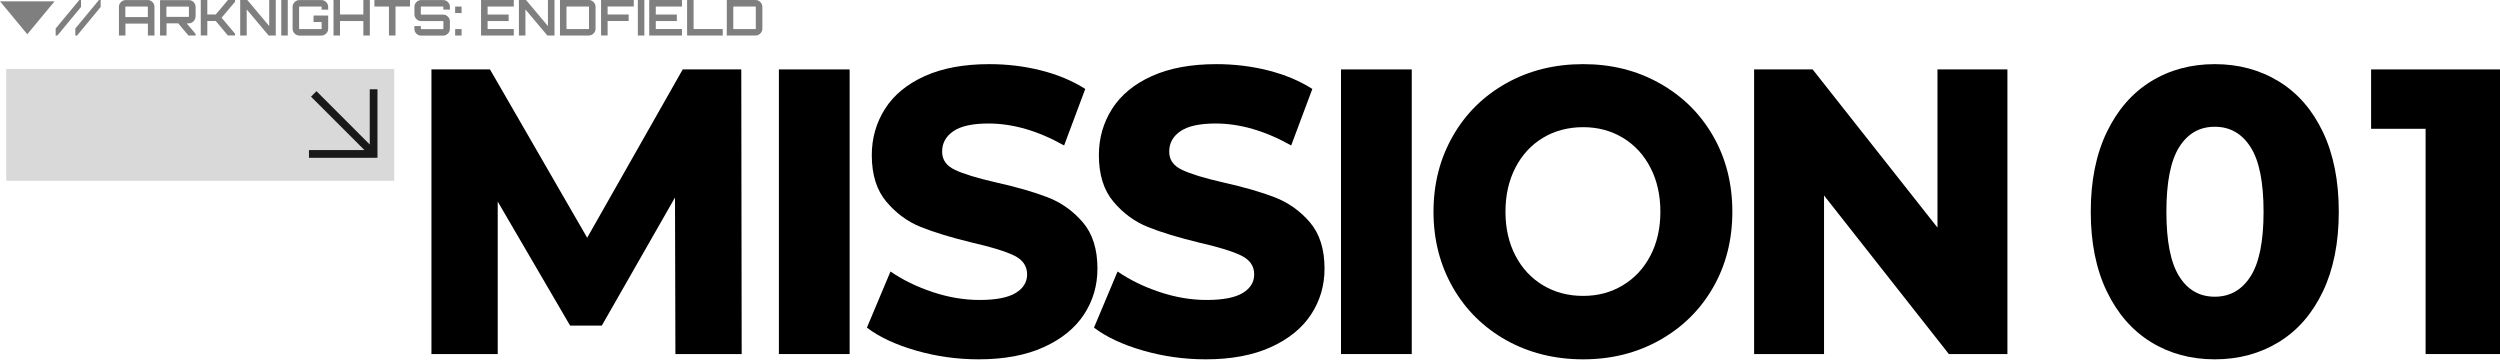
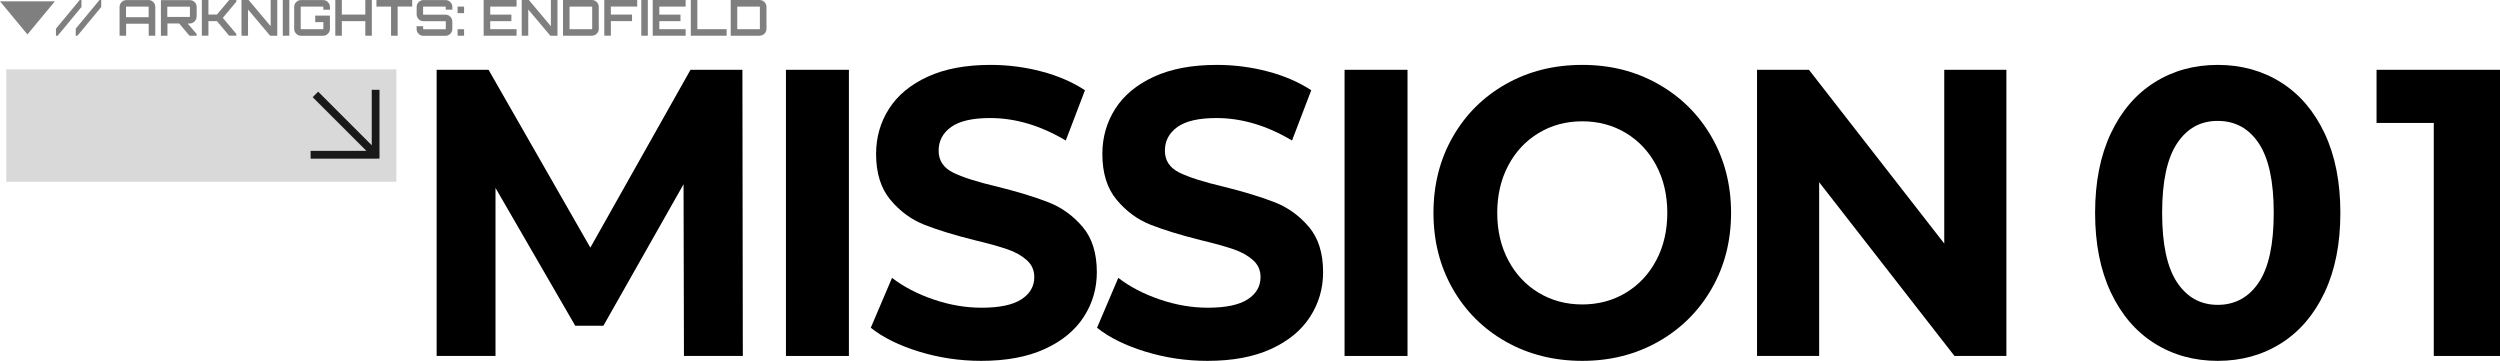
- <svg xmlns="http://www.w3.org/2000/svg" id="Layer_2" data-name="Layer 2" viewBox="0 0 491.89 70.7">
+ <svg xmlns="http://www.w3.org/2000/svg" id="Layer_2" data-name="Layer 2" viewBox="0 0 489.25 70.62">
  <g id="_图层_1" data-name="图层 1">
    <g>
      <g>
-         <path d="M132.81,38.86l-14.4,25.2h-6.24l-14.24-24.4v30h-13.04V13.66h11.52l19.12,33.12,18.8-33.12h11.52l.08,56h-13.04l-.08-30.8Z" />
-         <path d="M167.17,13.66v56h-13.92V13.66h13.92Z" />
-         <path d="M180.25,68.98c-4-1.15-7.23-2.65-9.68-4.52l4.64-11.04c2.4,1.65,5.16,3,8.28,4.04,3.12,1.04,6.2,1.56,9.24,1.56,3.2,0,5.56-.45,7.08-1.36,1.52-.91,2.28-2.13,2.28-3.68,0-1.65-.87-2.89-2.6-3.72-1.73-.83-4.47-1.67-8.2-2.52-4.16-1.01-7.53-2.04-10.12-3.08-2.59-1.04-4.84-2.69-6.76-4.96-1.92-2.27-2.88-5.32-2.88-9.16,0-3.36.87-6.4,2.6-9.12,1.73-2.72,4.33-4.87,7.8-6.44,3.47-1.57,7.71-2.36,12.72-2.36,3.52,0,6.92.41,10.2,1.24,3.28.83,6.17,2.04,8.68,3.64l-4.16,11.12c-5.12-2.88-10.08-4.32-14.88-4.32-3.15,0-5.45.51-6.92,1.52-1.47,1.01-2.2,2.35-2.2,4s.84,2.8,2.52,3.6,4.39,1.63,8.12,2.48c4.05.91,7.43,1.88,10.12,2.92,2.69,1.04,5,2.68,6.92,4.92s2.88,5.28,2.88,9.12c0,3.31-.88,6.31-2.64,9-1.76,2.69-4.4,4.84-7.92,6.44-3.52,1.6-7.79,2.4-12.8,2.4-4.21,0-8.32-.57-12.32-1.72Z" />
-         <path d="M224.93,68.98c-4-1.15-7.23-2.65-9.68-4.52l4.64-11.04c2.4,1.65,5.16,3,8.28,4.04,3.12,1.04,6.2,1.56,9.24,1.56,3.2,0,5.56-.45,7.08-1.36,1.52-.91,2.28-2.13,2.28-3.68,0-1.65-.87-2.89-2.6-3.72-1.73-.83-4.47-1.67-8.2-2.52-4.16-1.01-7.53-2.04-10.12-3.08-2.59-1.04-4.84-2.69-6.76-4.96-1.92-2.27-2.88-5.32-2.88-9.16,0-3.36.87-6.4,2.6-9.12,1.73-2.72,4.33-4.87,7.8-6.44,3.47-1.57,7.71-2.36,12.72-2.36,3.52,0,6.92.41,10.2,1.24,3.28.83,6.17,2.04,8.68,3.64l-4.16,11.12c-5.12-2.88-10.08-4.32-14.88-4.32-3.15,0-5.45.51-6.92,1.52-1.47,1.01-2.2,2.35-2.2,4s.84,2.8,2.52,3.6,4.39,1.63,8.12,2.48c4.05.91,7.43,1.88,10.12,2.92,2.69,1.04,5,2.68,6.92,4.92s2.88,5.28,2.88,9.12c0,3.31-.88,6.31-2.64,9-1.76,2.69-4.4,4.84-7.92,6.44-3.52,1.6-7.79,2.4-12.8,2.4-4.21,0-8.32-.57-12.32-1.72Z" />
-         <path d="M277.77,13.66v56h-13.92V13.66h13.92Z" />
-         <path d="M296.37,66.94c-4.48-2.51-7.99-5.97-10.52-10.4-2.53-4.43-3.8-9.39-3.8-14.88s1.27-10.45,3.8-14.88c2.53-4.43,6.04-7.89,10.52-10.4,4.48-2.51,9.52-3.76,15.12-3.76s10.56,1.25,15.04,3.76c4.48,2.51,7.99,5.96,10.52,10.36s3.8,9.37,3.8,14.92-1.27,10.52-3.8,14.92-6.04,7.85-10.52,10.36-9.49,3.76-15.04,3.76-10.64-1.25-15.12-3.76ZM319.29,56.14c2.32-1.39,4.13-3.33,5.44-5.84,1.31-2.51,1.96-5.39,1.96-8.64s-.65-6.15-1.96-8.68c-1.31-2.53-3.12-4.49-5.44-5.88-2.32-1.39-4.92-2.08-7.8-2.08s-5.56.69-7.88,2.08-4.13,3.35-5.44,5.88c-1.31,2.53-1.96,5.43-1.96,8.68s.65,6.13,1.96,8.64c1.31,2.51,3.12,4.45,5.44,5.84s4.95,2.08,7.88,2.08,5.48-.69,7.8-2.08Z" />
-         <path d="M394.97,69.66h-11.52l-24.56-31.2v31.2h-13.76V13.66h11.52l24.56,31.12V13.66h13.76v56Z" />
-         <path d="M423.21,67.3c-3.68-2.27-6.57-5.59-8.68-9.96-2.11-4.37-3.16-9.6-3.16-15.68s1.05-11.31,3.16-15.68c2.11-4.37,5-7.69,8.68-9.96,3.68-2.27,7.87-3.4,12.56-3.4s8.89,1.13,12.6,3.4c3.71,2.27,6.6,5.59,8.68,9.96s3.12,9.6,3.12,15.68-1.04,11.31-3.12,15.68c-2.08,4.37-4.97,7.69-8.68,9.96-3.71,2.27-7.91,3.4-12.6,3.4s-8.88-1.13-12.56-3.4ZM442.81,54.38c1.71-2.67,2.56-6.91,2.56-12.72s-.85-10.05-2.56-12.72c-1.71-2.67-4.05-4-7.04-4s-5.32,1.33-7,4-2.52,6.91-2.52,12.72.84,10.05,2.52,12.72c1.68,2.67,4.01,4,7,4s5.33-1.33,7.04-4Z" />
-         <path d="M491.89,69.66h-14.64V25.34h-10.72v-11.68h25.36v56Z" />
+         <path d="M133.77,36.06l-15.68,27.68h-5.52l-15.6-26.96v32.88h-11.52V13.66h10.16l19.92,34.8,19.6-34.8h10.16l.08,56h-11.52l-.08-33.6Z" />
+         <path d="M166.13,13.66v56h-12.32V13.66h12.32Z" />
+         <path d="M179.89,68.82c-3.92-1.2-7.08-2.76-9.48-4.68l4.16-9.76c2.29,1.76,5.01,3.17,8.16,4.24,3.15,1.07,6.27,1.6,9.36,1.6,3.52,0,6.12-.55,7.8-1.64,1.68-1.09,2.52-2.55,2.52-4.36,0-1.33-.49-2.44-1.48-3.32-.99-.88-2.25-1.59-3.8-2.12-1.55-.53-3.65-1.12-6.32-1.76-4.05-1.01-7.36-2.03-9.92-3.04-2.56-1.01-4.77-2.64-6.64-4.88-1.87-2.24-2.8-5.23-2.8-8.96,0-3.25.84-6.2,2.52-8.84,1.68-2.64,4.2-4.73,7.56-6.28s7.47-2.32,12.32-2.32c3.41,0,6.73.43,9.96,1.28,3.23.85,6.07,2.08,8.52,3.68l-3.76,9.84c-4.91-2.93-9.84-4.4-14.8-4.4-3.47,0-6.01.59-7.64,1.76-1.63,1.17-2.44,2.72-2.44,4.64s.95,3.35,2.84,4.28c1.89.93,4.79,1.85,8.68,2.76,4.05,1.01,7.37,2.03,9.96,3.04,2.59,1.01,4.81,2.61,6.68,4.8,1.87,2.19,2.8,5.15,2.8,8.88,0,3.2-.85,6.12-2.56,8.76-1.71,2.64-4.25,4.73-7.64,6.28-3.39,1.55-7.53,2.32-12.44,2.32-4.16,0-8.2-.6-12.12-1.8Z" />
+         <path d="M224.17,68.82c-3.92-1.2-7.08-2.76-9.48-4.68l4.16-9.76c2.29,1.76,5.01,3.17,8.16,4.24,3.15,1.07,6.27,1.6,9.36,1.6,3.52,0,6.12-.55,7.8-1.64,1.68-1.09,2.52-2.55,2.52-4.36,0-1.33-.49-2.44-1.48-3.32-.99-.88-2.25-1.59-3.8-2.12-1.55-.53-3.65-1.12-6.32-1.76-4.05-1.01-7.36-2.03-9.92-3.04-2.56-1.01-4.77-2.64-6.64-4.88-1.87-2.24-2.8-5.23-2.8-8.96,0-3.25.84-6.2,2.52-8.84,1.68-2.64,4.2-4.73,7.56-6.28s7.47-2.32,12.32-2.32c3.41,0,6.73.43,9.96,1.28,3.23.85,6.07,2.08,8.52,3.68l-3.76,9.84c-4.91-2.93-9.84-4.4-14.8-4.4-3.47,0-6.01.59-7.64,1.76-1.63,1.17-2.44,2.72-2.44,4.64s.95,3.35,2.84,4.28c1.89.93,4.79,1.85,8.68,2.76,4.05,1.01,7.37,2.03,9.96,3.04,2.59,1.01,4.81,2.61,6.68,4.8,1.87,2.19,2.8,5.15,2.8,8.88,0,3.2-.85,6.12-2.56,8.76-1.71,2.64-4.25,4.73-7.64,6.28-3.39,1.55-7.53,2.32-12.44,2.32-4.16,0-8.2-.6-12.12-1.8Z" />
+         <path d="M275.45,13.66v56h-12.32V13.66h12.32Z" />
+         <path d="M294.69,66.86c-4.43-2.51-7.89-5.96-10.4-10.36-2.51-4.4-3.76-9.35-3.76-14.84s1.25-10.44,3.76-14.84c2.51-4.4,5.97-7.85,10.4-10.36,4.43-2.51,9.41-3.76,14.96-3.76s10.45,1.25,14.88,3.76c4.43,2.51,7.91,5.96,10.44,10.36,2.53,4.4,3.8,9.35,3.8,14.84s-1.27,10.44-3.8,14.84c-2.53,4.4-6.01,7.85-10.44,10.36-4.43,2.51-9.39,3.76-14.88,3.76s-10.53-1.25-14.96-3.76ZM318.17,57.3c2.53-1.52,4.52-3.64,5.96-6.36,1.44-2.72,2.16-5.81,2.16-9.28s-.72-6.56-2.16-9.28c-1.44-2.72-3.43-4.84-5.96-6.36-2.53-1.52-5.37-2.28-8.52-2.28s-5.99.76-8.52,2.28c-2.53,1.52-4.52,3.64-5.96,6.36-1.44,2.72-2.16,5.81-2.16,9.28s.72,6.56,2.16,9.28c1.44,2.72,3.43,4.84,5.96,6.36,2.53,1.52,5.37,2.28,8.52,2.28s5.99-.76,8.52-2.28Z" />
+         <path d="M392.65,69.66h-10.16l-26.48-34v34h-12.16V13.66h10.16l26.48,34V13.66h12.16v56Z" />
+         <path d="M421.61,67.18c-3.63-2.29-6.47-5.61-8.52-9.96-2.05-4.35-3.08-9.53-3.08-15.56s1.03-11.21,3.08-15.56c2.05-4.35,4.89-7.67,8.52-9.96s7.76-3.44,12.4-3.44,8.77,1.15,12.4,3.44c3.63,2.29,6.47,5.61,8.52,9.96,2.05,4.35,3.08,9.53,3.08,15.56s-1.03,11.21-3.08,15.56c-2.05,4.35-4.89,7.67-8.52,9.96-3.63,2.29-7.76,3.44-12.4,3.44s-8.77-1.15-12.4-3.44ZM442.05,55.26c1.95-2.93,2.92-7.47,2.92-13.6s-.97-10.67-2.92-13.6c-1.95-2.93-4.63-4.4-8.04-4.4s-6.01,1.47-7.96,4.4c-1.95,2.93-2.92,7.47-2.92,13.6s.97,10.67,2.92,13.6c1.95,2.93,4.6,4.4,7.96,4.4s6.09-1.47,8.04-4.4Z" />
+         <path d="M489.25,69.66h-12.96V24.06h-11.2v-10.4h24.16v56Z" />
      </g>
      <g>
        <rect x="1.23" y="13.57" width="76.34" height="22" fill="#d9d9d9" />
        <polygon points="72.75 17.57 72.75 28.43 62.27 17.94 61.19 19.02 71.71 29.53 60.79 29.53 60.79 31.05 73.51 31.05 74.27 31.03 74.27 17.57 72.75 17.57" fill="#191919" />
      </g>
      <g>
        <path d="M15.6,0h.34v1.37l-4.65,5.62h-.34v-1.38L15.6,0Z" fill="#7f7f7f" />
        <path d="M19.47,0h.34v1.37l-4.65,5.62h-.34v-1.38L19.47,0Z" fill="#7f7f7f" />
        <path d="M29.03,0c.37,0,.7.13.96.4.26.26.4.57.4.95v5.64h-1.29v-2.35h-4.42v2.35h-1.28V1.36c0-.37.13-.69.4-.95.26-.26.58-.4.95-.4h4.29-.01ZM29.09,3.36V1.36s-.02-.07-.07-.07h-4.29s-.07.02-.07.07v2h4.43Z" fill="#7f7f7f" />
        <path d="M38.47,3.25c0,.37-.13.68-.4.95-.27.26-.59.4-.96.4h-.38l1.75,2.06v.33h-1.4l-2.02-2.4h-2.29v2.4h-1.28V.02h5.64c.37,0,.7.13.96.39.26.26.4.58.4.95v1.88h-.01ZM37.1,3.32s.07-.02.07-.07v-1.88s-.02-.07-.07-.07h-4.29s-.07.02-.07.07v1.88s.02.07.07.07h4.29Z" fill="#7f7f7f" />
        <path d="M46.25,0v.34l-2.65,3.15,2.65,3.15v.34h-1.41l-2.39-2.85h-1.66v2.85h-1.29V0h1.29v2.85h1.66c.16-.2.36-.43.6-.71l1.21-1.44c.22-.26.41-.49.6-.71h1.41-.01Z" fill="#7f7f7f" />
        <path d="M52.97,0h1.29v6.99h-1.4l-4.32-5.13v5.13h-1.28V0h1.4l4.31,5.13V0Z" fill="#7f7f7f" />
        <path d="M55.34,0h1.28v6.99h-1.28V0Z" fill="#7f7f7f" />
        <path d="M64.57,1.9h-1.29v-.54s-.02-.07-.07-.07h-4.29s-.07.02-.07.07v4.29s.02.07.07.07h4.29s.07-.02.07-.07v-1.32h-1.59v-1.28h2.88v2.6c0,.37-.13.69-.4.95-.26.26-.59.4-.96.4h-4.29c-.37,0-.7-.13-.95-.4-.26-.26-.4-.57-.4-.95V1.36c0-.37.13-.69.4-.95.26-.26.58-.4.95-.4h4.29c.37,0,.7.13.96.4.26.26.4.57.4.95v.54Z" fill="#7f7f7f" />
        <path d="M72.77,0v6.99h-1.28v-2.85h-4.59v2.85h-1.28V0h1.28v2.85h4.59V0h1.28Z" fill="#7f7f7f" />
        <path d="M80.67,0v1.28h-2.85v5.71h-1.29V1.29h-2.86V0h7.01-.01Z" fill="#7f7f7f" />
        <path d="M88.52,1.89h-1.29v-.53s-.02-.07-.06-.07h-4.3s-.07.02-.07.07v1.44s.02.07.07.07h4.3c.37,0,.69.13.95.4.26.26.4.57.4.95v1.44c0,.37-.13.69-.4.95-.26.26-.59.4-.95.4h-4.3c-.37,0-.7-.13-.95-.4-.26-.26-.39-.57-.39-.95v-.53h1.28v.53s.02.07.07.07h4.3s.06-.02.06-.07v-1.44s-.02-.07-.06-.07h-4.3c-.37,0-.7-.13-.95-.4-.26-.26-.39-.57-.39-.95v-1.44c0-.37.13-.69.39-.95.26-.26.58-.4.95-.4h4.3c.37,0,.69.13.95.4.26.26.4.57.4.95v.53h-.01Z" fill="#7f7f7f" />
        <path d="M90.82,2.57h-1.27v-1.28h1.27v1.28ZM90.82,5.72v1.27h-1.27v-1.27h1.27Z" fill="#7f7f7f" />
        <path d="M101.09,1.29h-5.15v1.57h4.14v1.28h-4.14v1.57h5.15v1.28h-6.44V0h6.44v1.28h0Z" fill="#7f7f7f" />
        <path d="M107.81,0h1.29v6.99h-1.4l-4.32-5.13v5.13h-1.28V0h1.4l4.31,5.13V0Z" fill="#7f7f7f" />
        <path d="M115.82,0c.37,0,.7.13.96.4.26.26.4.57.4.95v4.29c0,.37-.13.69-.4.95-.26.26-.58.4-.96.4h-5.64V0h5.64ZM115.89,1.36s-.02-.07-.07-.07h-4.29s-.07.02-.07.07v4.29s.02.07.07.07h4.29s.07-.02.07-.07V1.36Z" fill="#7f7f7f" />
        <path d="M124.7,0v1.28h-5.15v1.57h4.14v1.28h-4.14v2.85h-1.29V0h6.44Z" fill="#7f7f7f" />
        <path d="M125.5,0h1.28v6.99h-1.28V0Z" fill="#7f7f7f" />
        <path d="M134.18,1.29h-5.15v1.57h4.14v1.28h-4.14v1.57h5.15v1.28h-6.44V0h6.44v1.28h0Z" fill="#7f7f7f" />
        <path d="M135.19,0h1.28v5.71h5.73v1.28h-7.01V0Z" fill="#7f7f7f" />
        <path d="M148.64,0c.37,0,.7.13.96.4.26.26.4.57.4.95v4.29c0,.37-.13.69-.4.95-.26.26-.58.4-.96.4h-5.64V0h5.64ZM148.71,1.36s-.02-.07-.07-.07h-4.29s-.07.02-.07.07v4.29s.02.07.07.07h4.29s.07-.02.07-.07V1.36Z" fill="#7f7f7f" />
        <path d="M0,.26l5.37,6.48L10.74.26H0Z" fill="#7f7f7f" />
      </g>
    </g>
  </g>
</svg>
